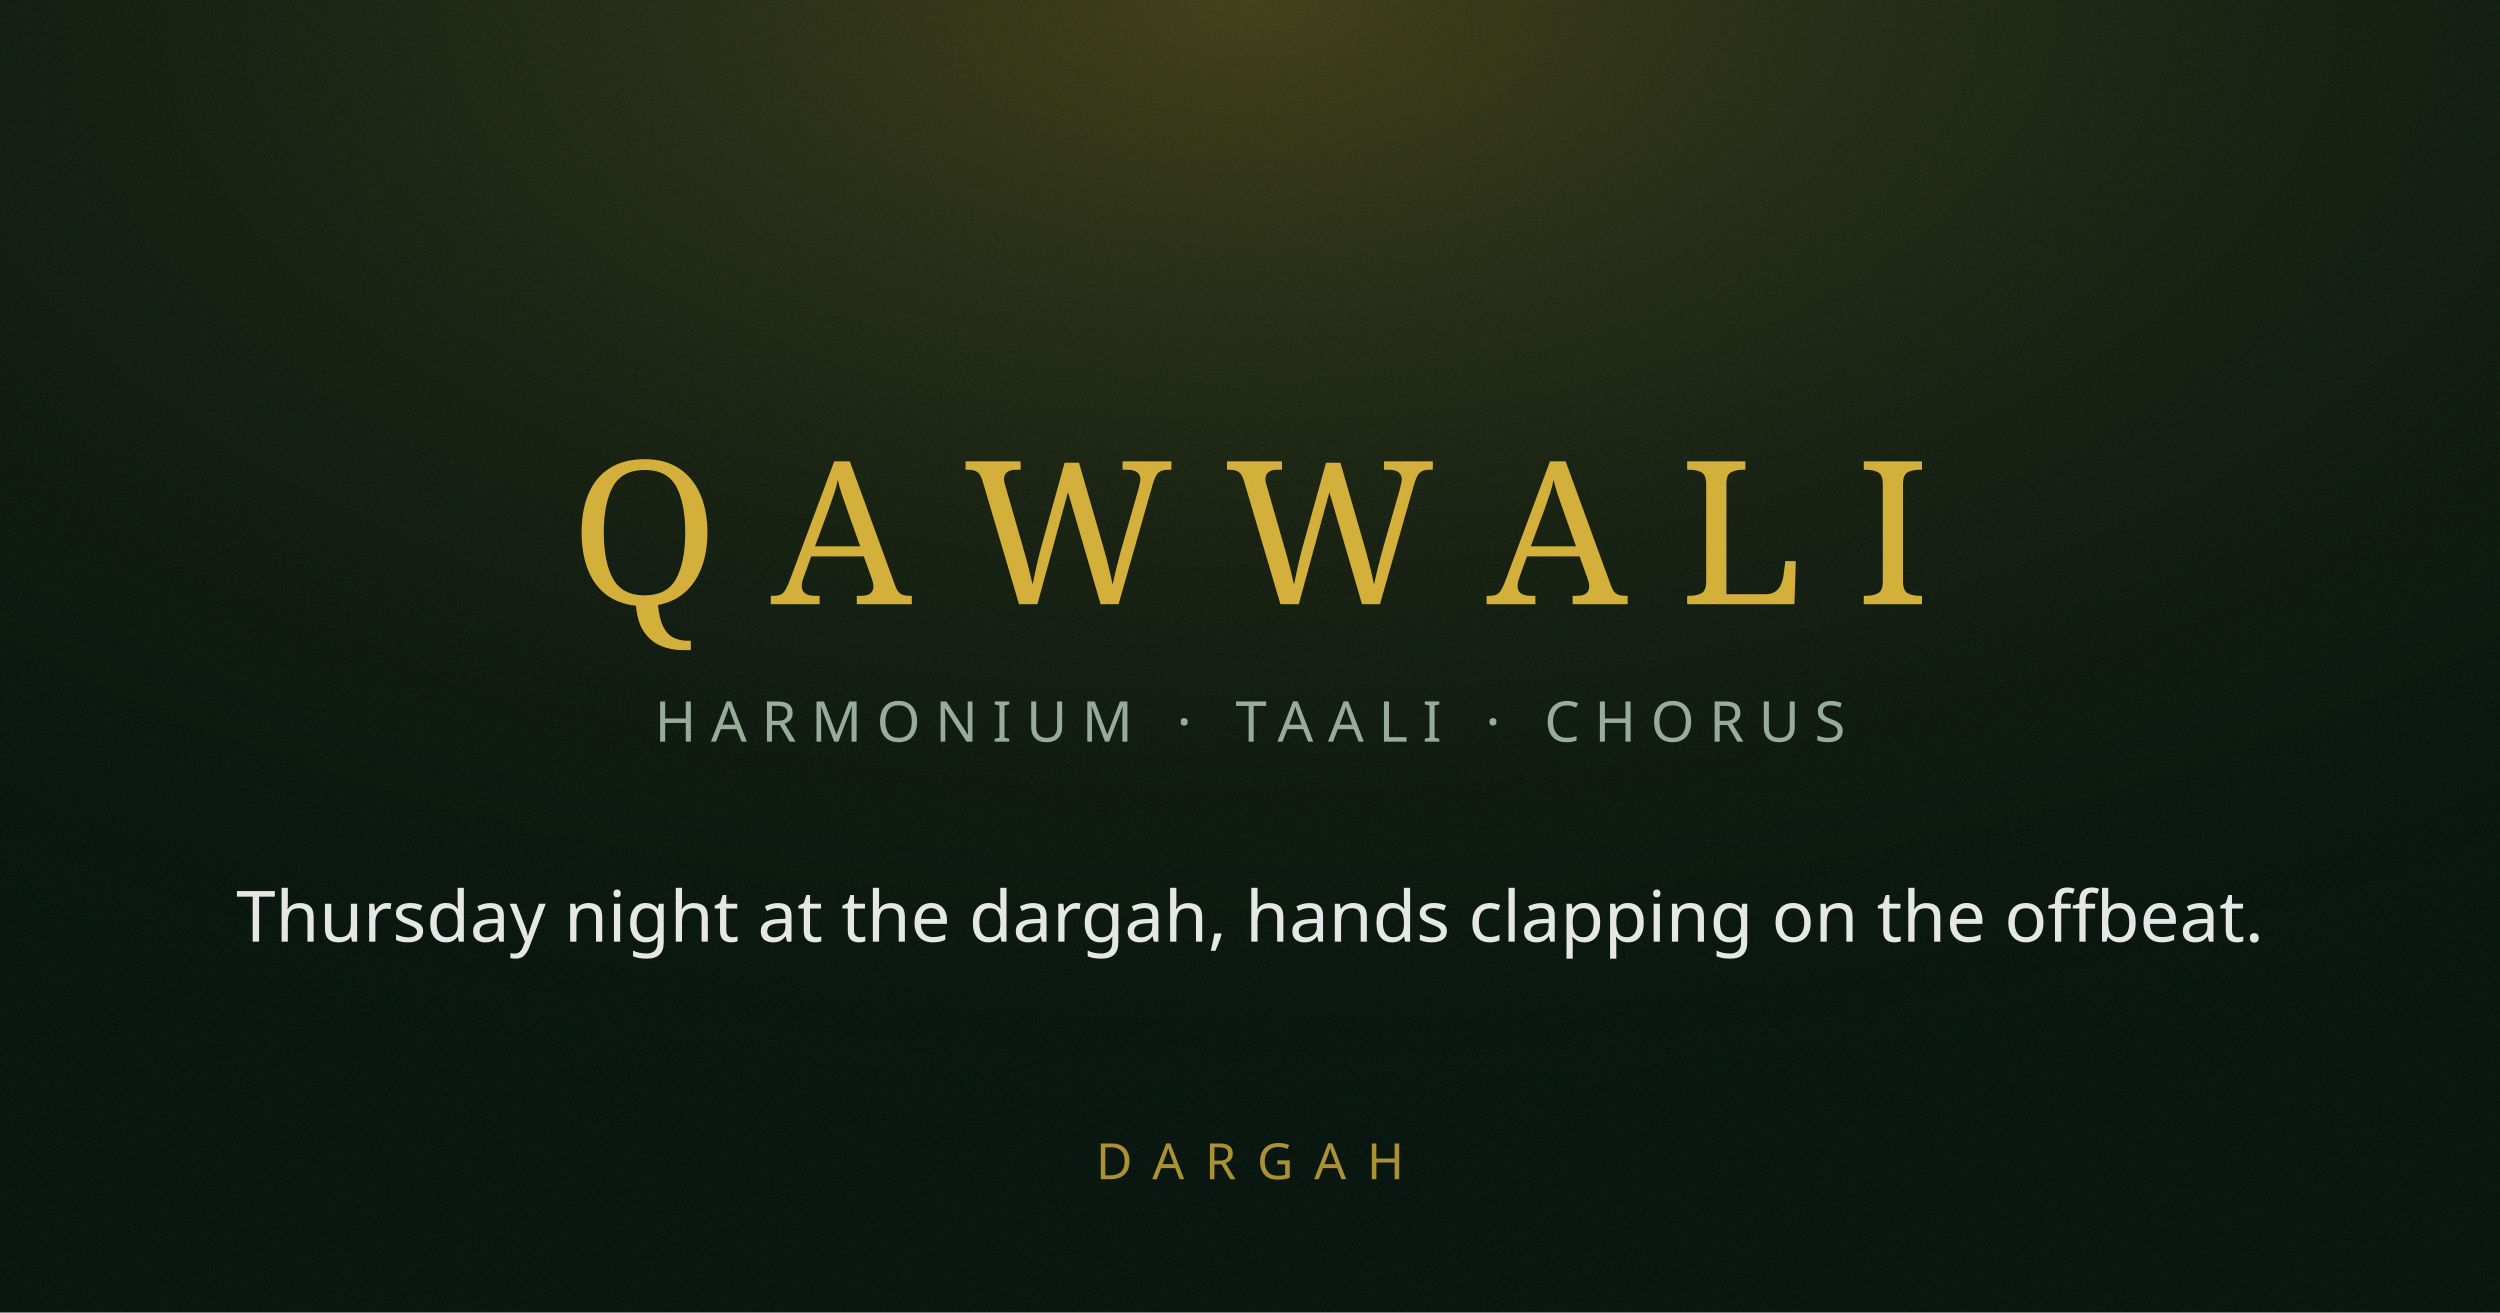
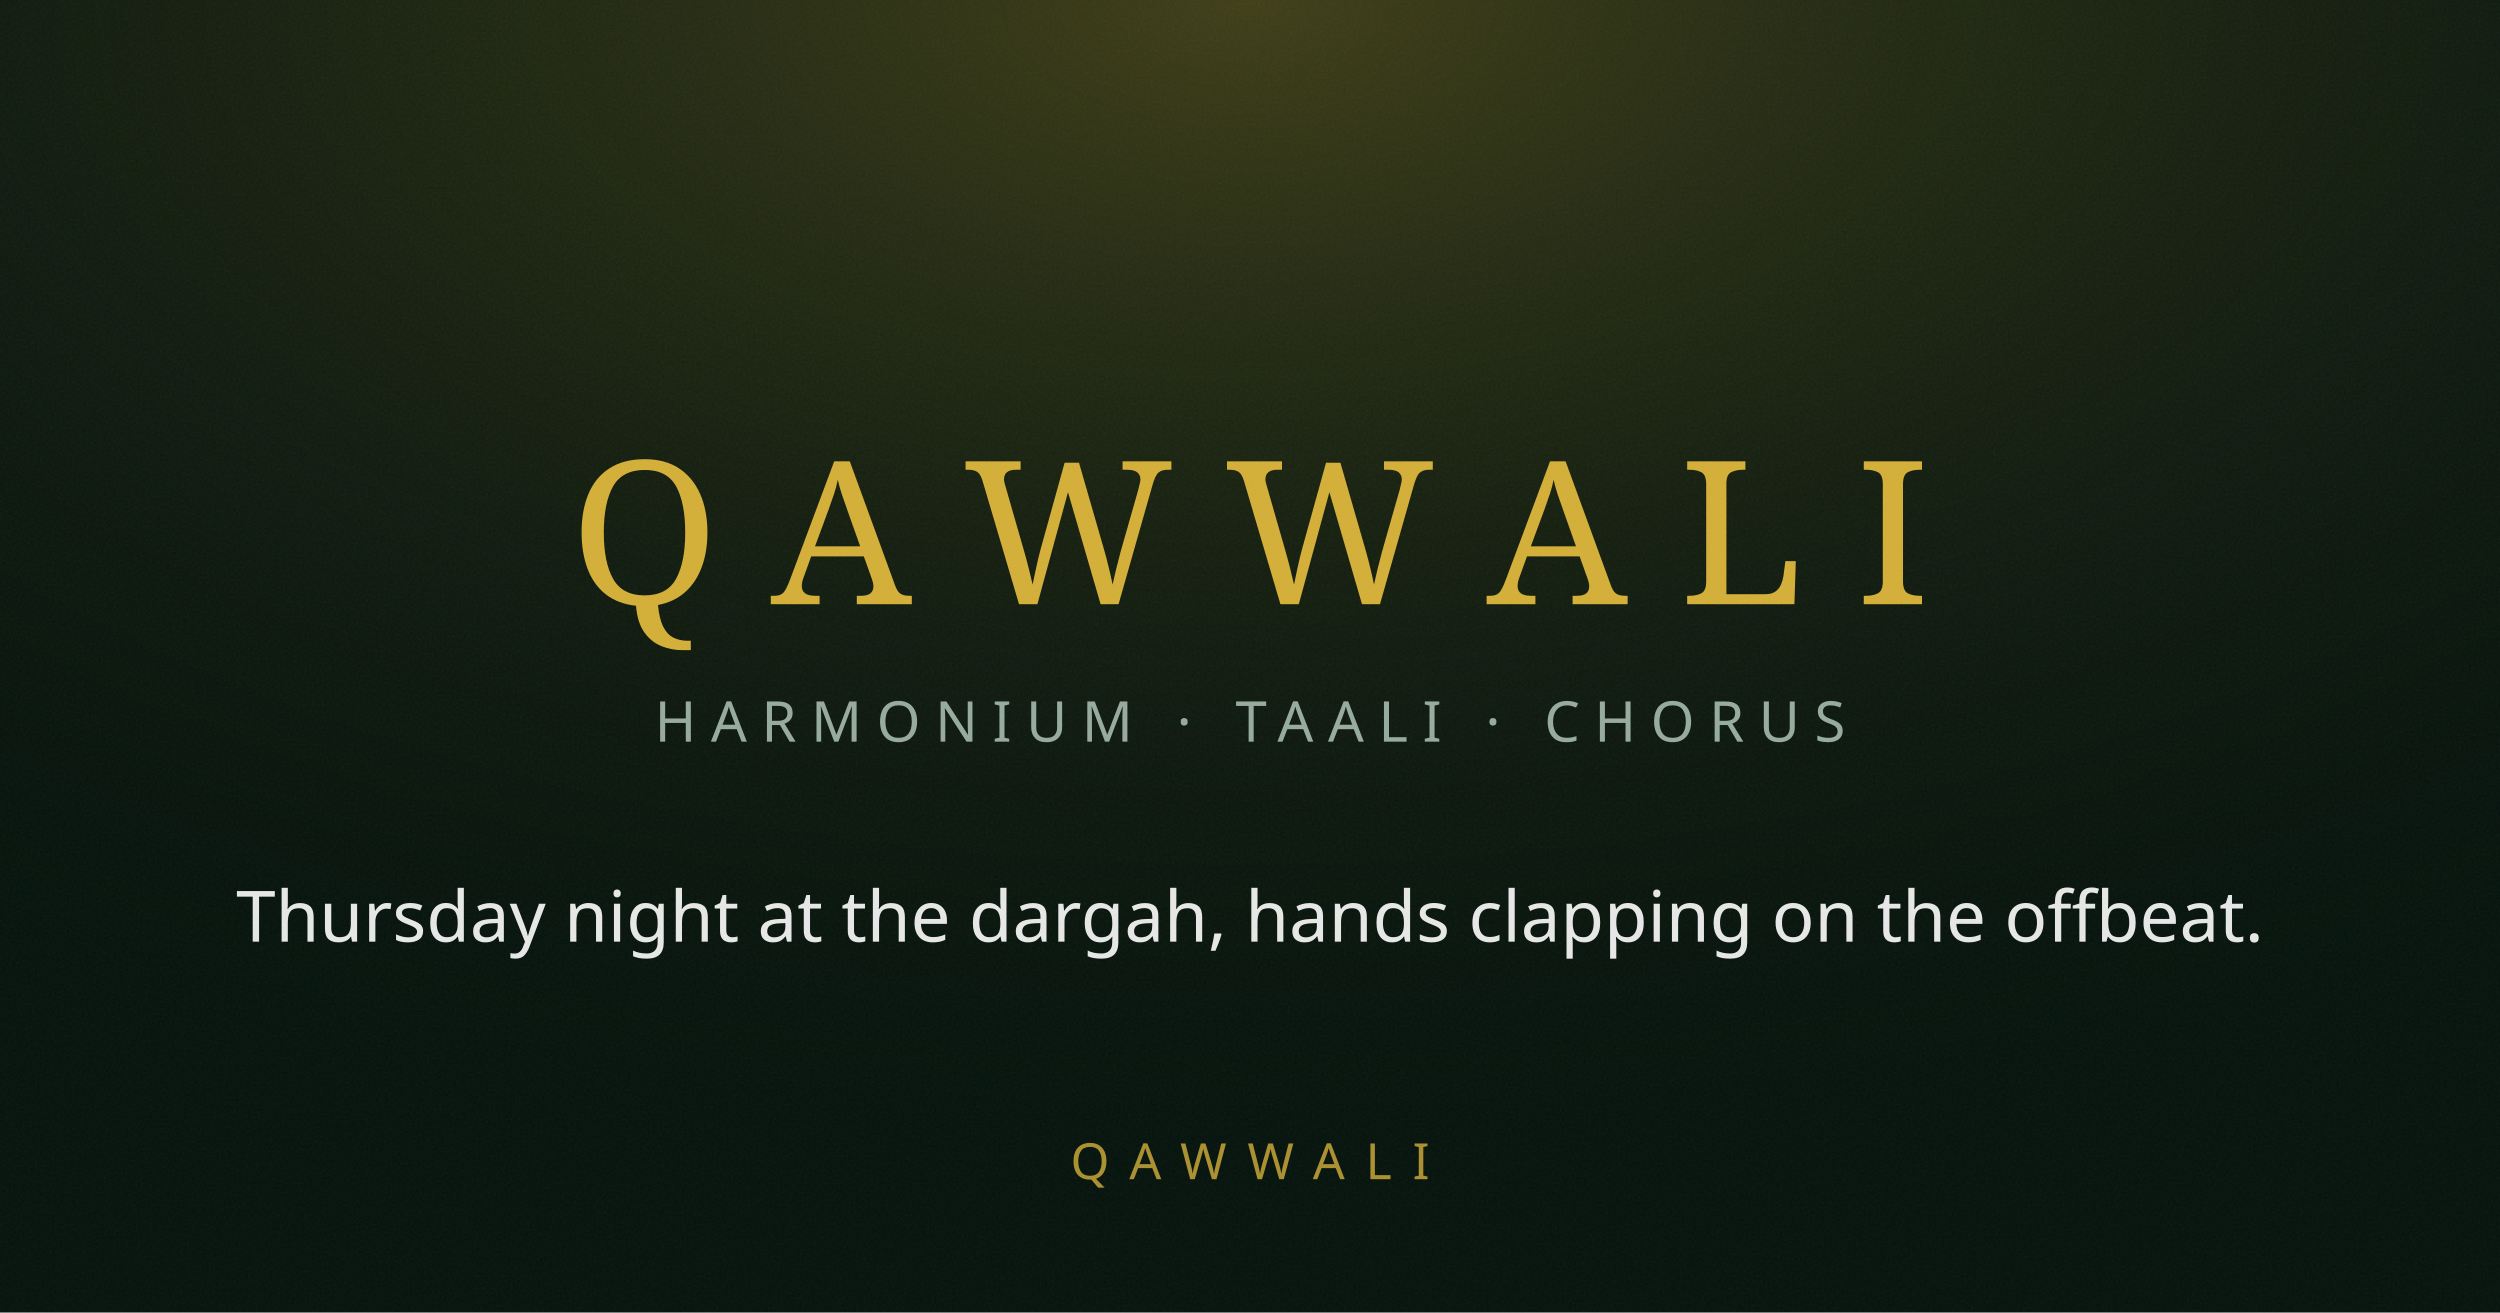
<svg xmlns="http://www.w3.org/2000/svg" width="1200" height="630" viewBox="0 0 1200 630">
  <defs>
    <radialGradient id="g" cx="50%" cy="0%" r="90%">
      <stop offset="0%" stop-color="#d4af37" stop-opacity="0.28" />
      <stop offset="100%" stop-color="#04120b" stop-opacity="0" />
    </radialGradient>
    <filter id="n">
      <feTurbulence type="fractalNoise" baseFrequency="0.85" numOctaves="3" />
    </filter>
  </defs>
  <rect width="1200" height="630" fill="#04120b" />
  <rect width="1200" height="630" fill="url(#g)" />
  <text x="600" y="290" text-anchor="middle" font-family="Amiri, Georgia, serif" font-size="96" fill="#d4af37">Q A W W A L I</text>
  <text x="600" y="356" text-anchor="middle" font-family="Cormorant Garamond, sans-serif" font-size="27" letter-spacing="7" fill="#96ab9c">HARMONIUM · TAALI · CHORUS</text>
  <text x="600" y="452" text-anchor="middle" font-family="Cormorant Garamond, sans-serif" font-size="34" fill="#ffffff" opacity="0.9">Thursday night at the dargah, hands clapping on the offbeat.</text>
-   <text x="600" y="566" text-anchor="middle" font-family="Cormorant Garamond, sans-serif" font-size="24" letter-spacing="10" fill="#d4af37" opacity="0.8">DARGAH</text>
+   <text x="600" y="566" text-anchor="middle" font-family="Cormorant Garamond, sans-serif" font-size="24" letter-spacing="10" fill="#d4af37" opacity="0.8">QAWWALI</text>
  <rect width="1200" height="630" filter="url(#n)" opacity="0.06" />
</svg>
